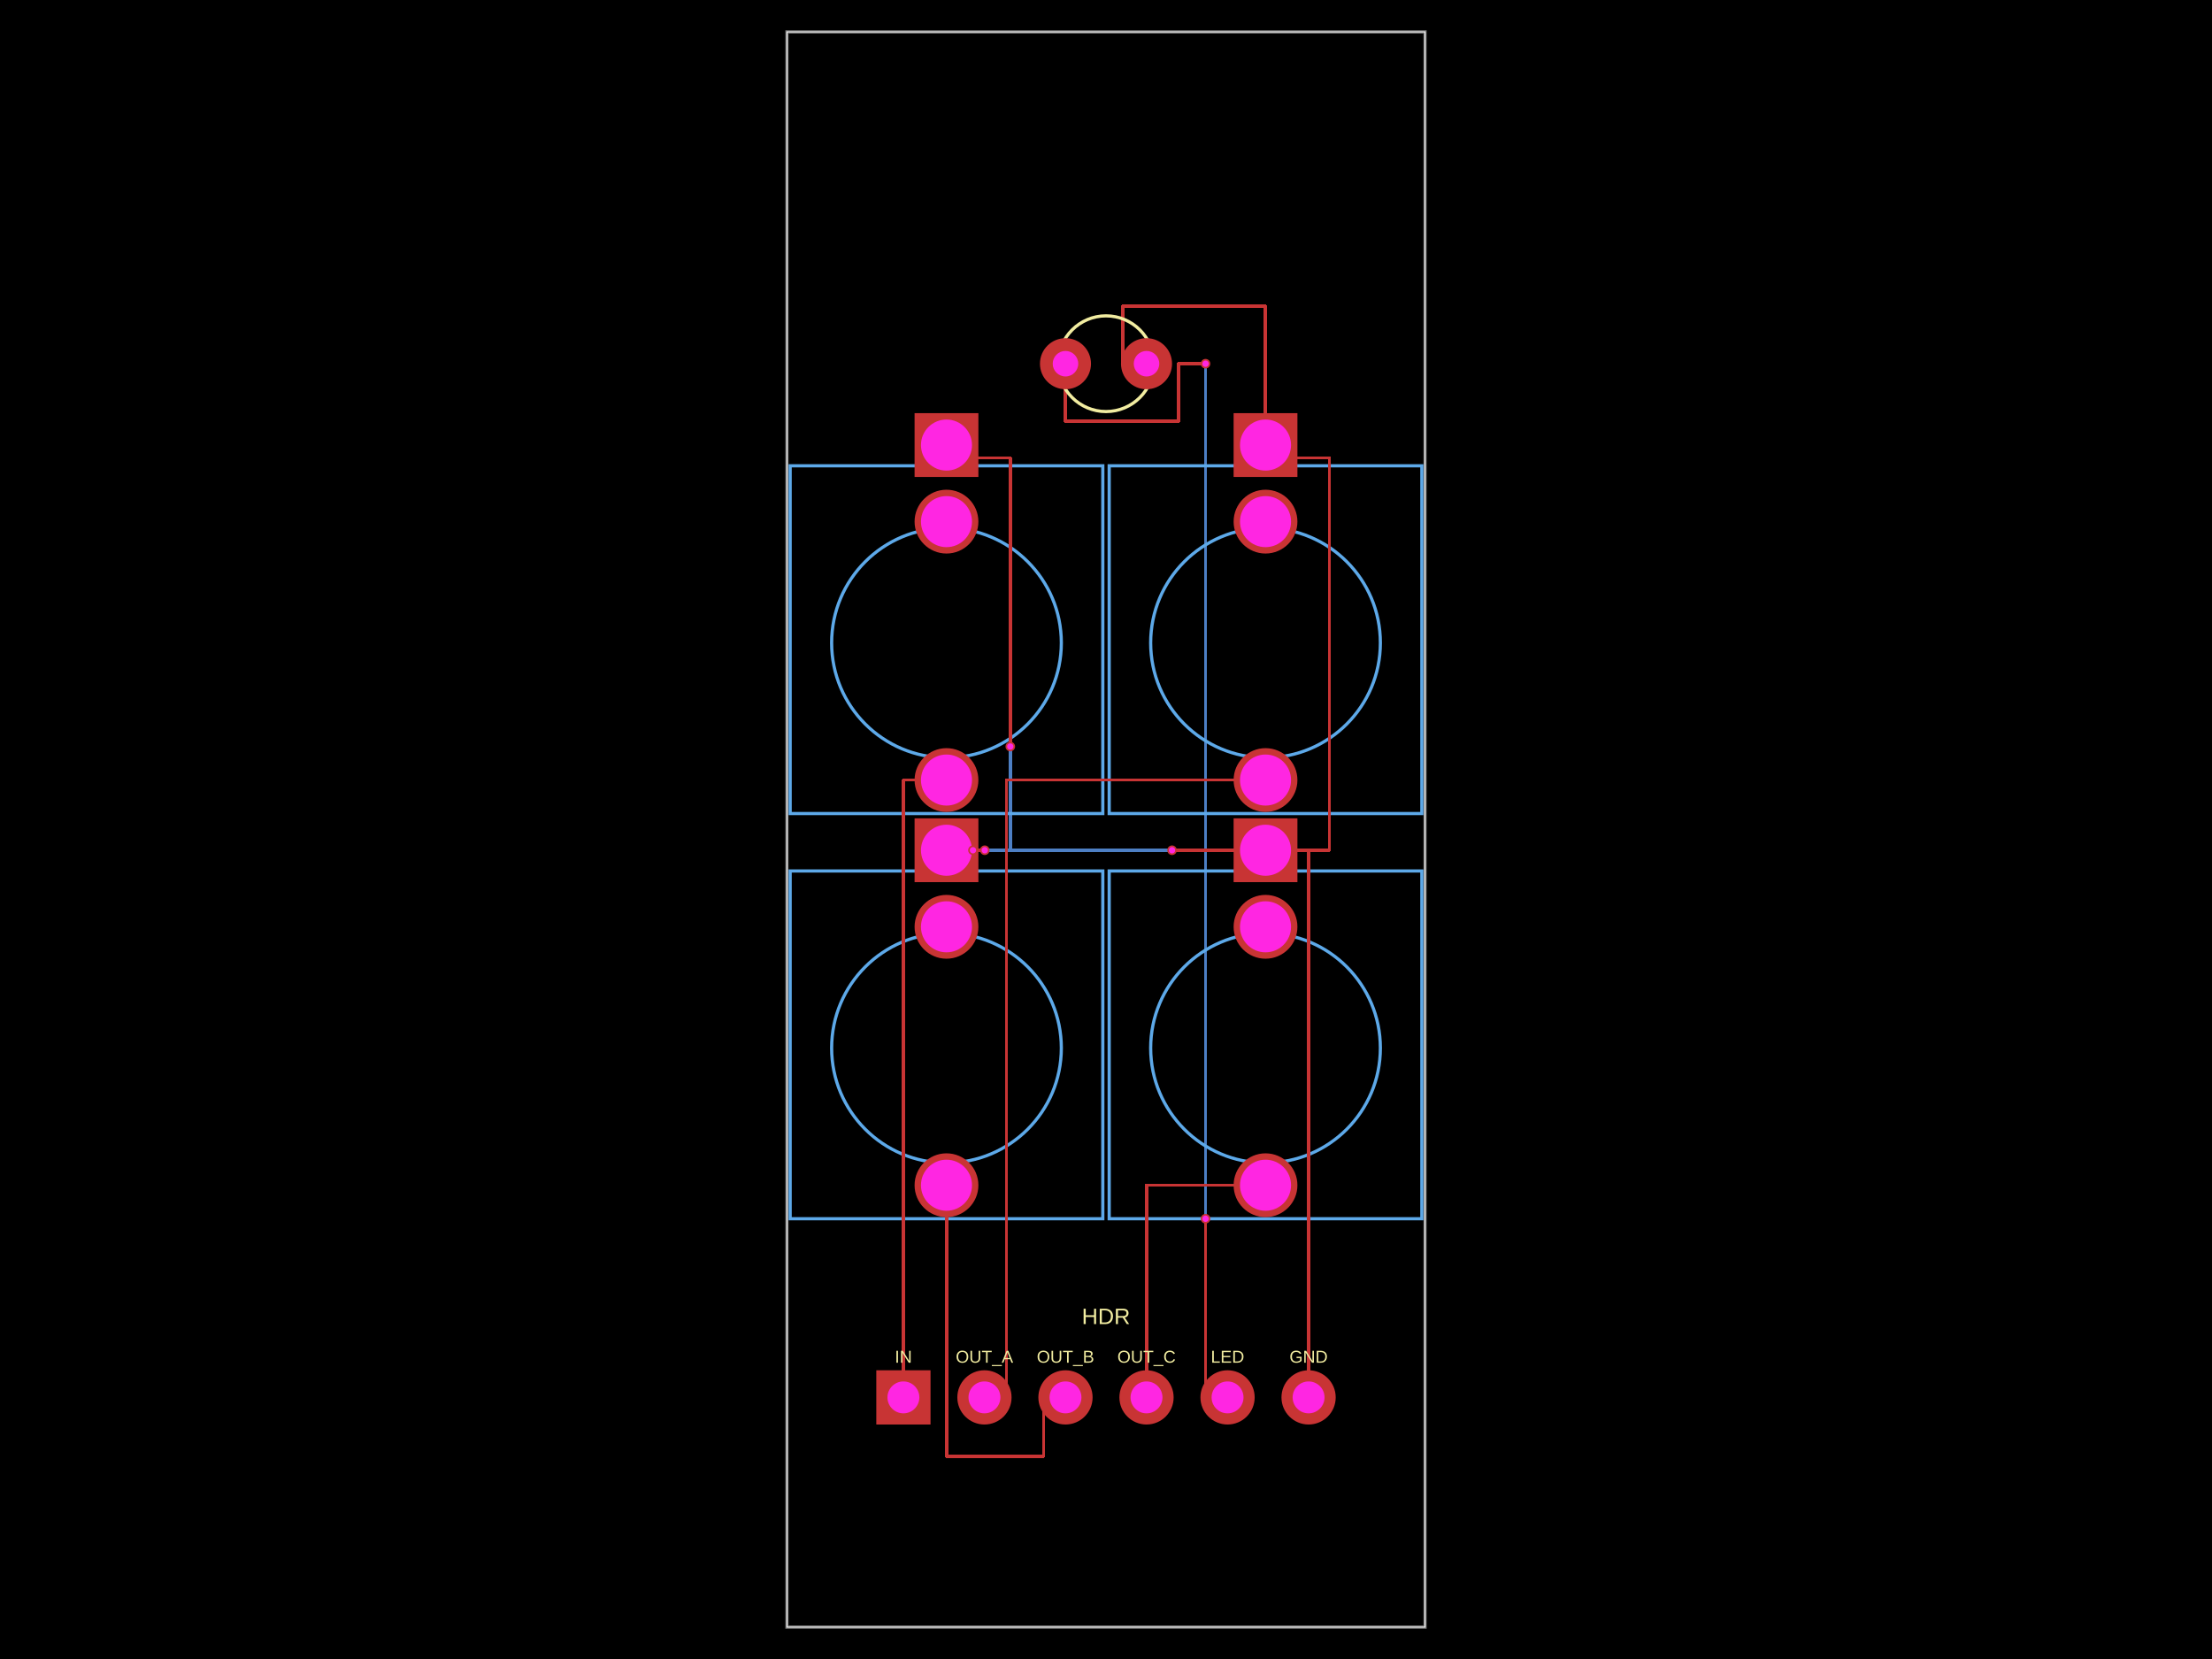
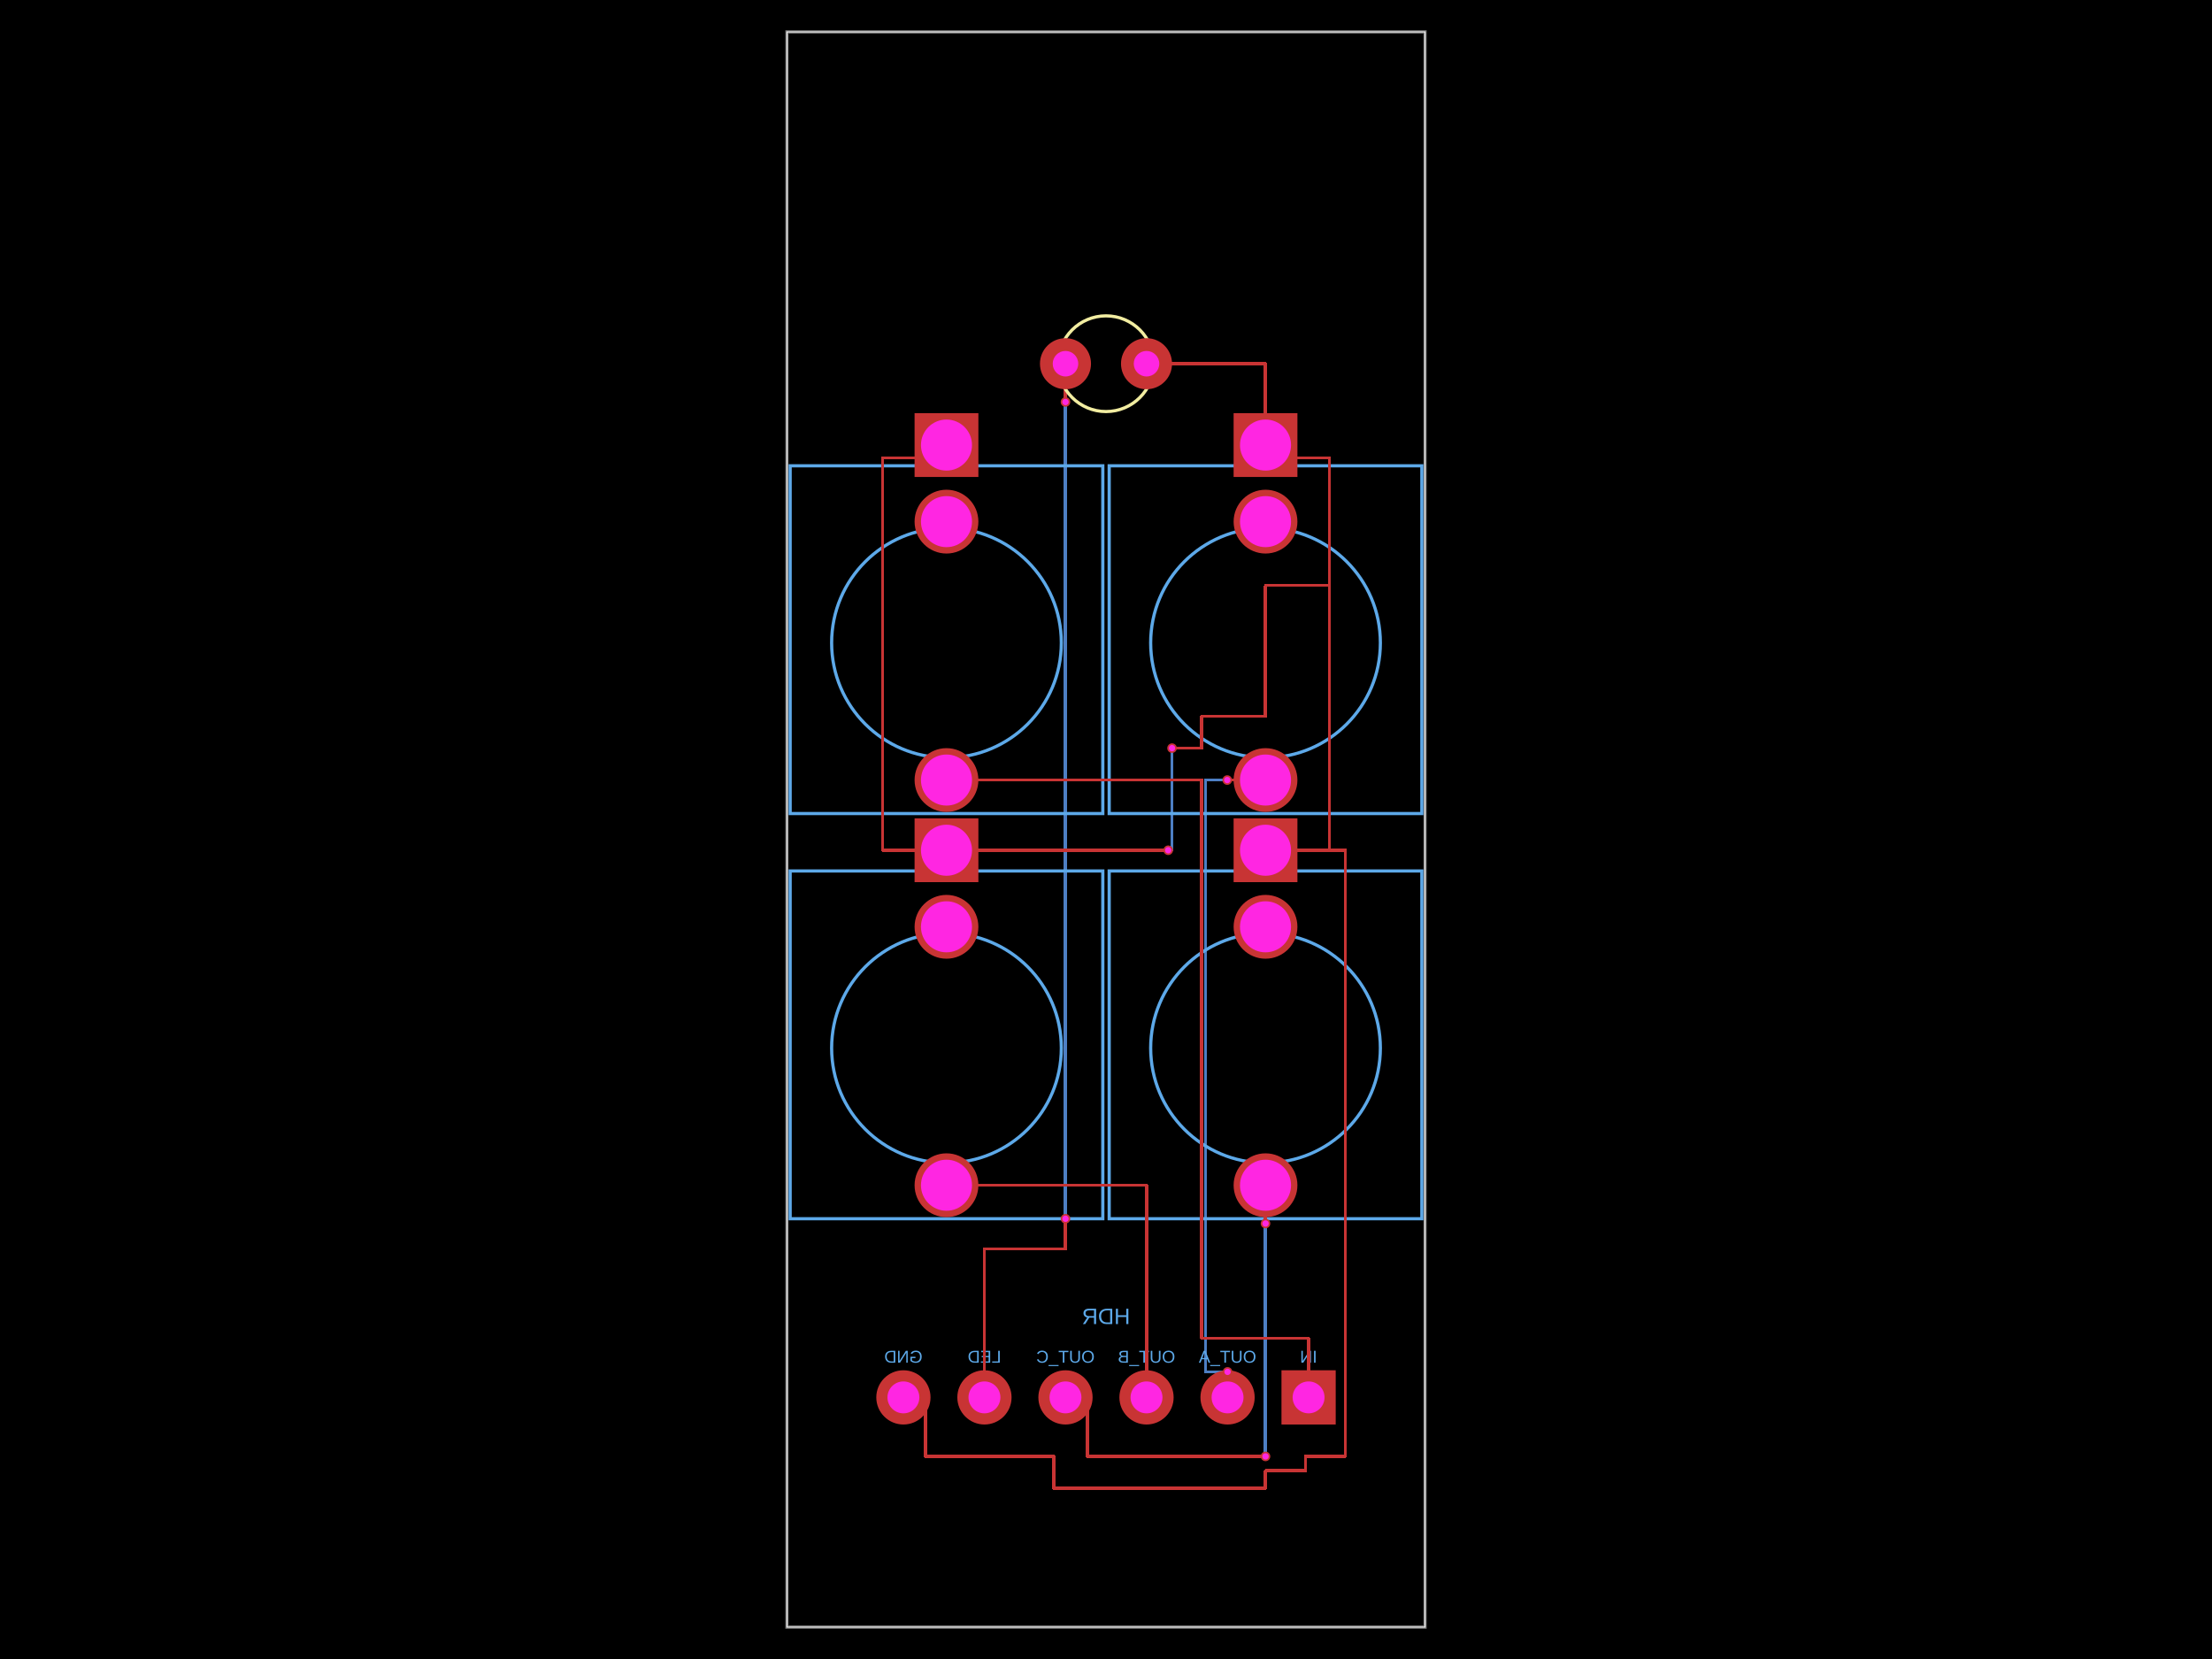
<svg xmlns="http://www.w3.org/2000/svg" width="800" height="600">
  <style />
  <rect class="boundary" x="0" y="0" fill="#000" width="800" height="600" data-type="pcb_background" data-pcb-layer="global" />
  <rect class="pcb-boundary" fill="none" stroke="#fff" stroke-width="0.3" x="284.615" y="11.538" width="230.769" height="576.923" data-type="pcb_boundary" data-pcb-layer="global" />
  <path class="pcb-board" d="M 284.615 588.462 L 515.385 588.462 L 515.385 11.538 L 284.615 11.538 Z" fill="none" stroke="rgba(255, 255, 255, 0.5)" stroke-width="1.154" data-type="pcb_board" data-pcb-layer="board" />
-   <path class="pcb-trace" stroke="rgb(77, 127, 196)" fill="none" d="M 436 440.769 L 436 131.538" stroke-width="1.154" stroke-linecap="round" stroke-linejoin="round" shape-rendering="crispEdges" data-type="pcb_trace" data-pcb-layer="bottom" />
-   <path class="pcb-trace" stroke="rgb(77, 127, 196)" fill="none" d="M 365.385 270 L 365.385 307.5" stroke-width="1.154" stroke-linecap="round" stroke-linejoin="round" shape-rendering="crispEdges" data-type="pcb_trace" data-pcb-layer="bottom" />
-   <path class="pcb-trace" stroke="rgb(77, 127, 196)" fill="none" d="M 365.385 307.5 L 356.154 307.5" stroke-width="1.154" stroke-linecap="round" stroke-linejoin="round" shape-rendering="crispEdges" data-type="pcb_trace" data-pcb-layer="bottom" />
-   <path class="pcb-trace" stroke="rgb(77, 127, 196)" fill="none" d="M 351.885 307.5 L 423.885 307.5" stroke-width="1.154" stroke-linecap="round" stroke-linejoin="round" shape-rendering="crispEdges" data-type="pcb_trace" data-pcb-layer="bottom" />
+   <path class="pcb-trace" stroke="rgb(77, 127, 196)" fill="none" d="M 443.962 496.154 L 436 496.154" stroke-width="1.154" stroke-linecap="round" stroke-linejoin="round" shape-rendering="crispEdges" data-type="pcb_trace" data-pcb-layer="bottom" />
+   <path class="pcb-trace" stroke="rgb(77, 127, 196)" fill="none" d="M 436 496.154 L 436 282.115" stroke-width="1.154" stroke-linecap="round" stroke-linejoin="round" shape-rendering="crispEdges" data-type="pcb_trace" data-pcb-layer="bottom" />
+   <path class="pcb-trace" stroke="rgb(77, 127, 196)" fill="none" d="M 436 282.115 L 443.846 282.115" stroke-width="1.154" stroke-linecap="round" stroke-linejoin="round" shape-rendering="crispEdges" data-type="pcb_trace" data-pcb-layer="bottom" />
+   <path class="pcb-trace" stroke="rgb(77, 127, 196)" fill="none" d="M 457.692 526.731 L 457.692 442.5" stroke-width="1.154" stroke-linecap="round" stroke-linejoin="round" shape-rendering="crispEdges" data-type="pcb_trace" data-pcb-layer="bottom" />
+   <path class="pcb-trace" stroke="rgb(77, 127, 196)" fill="none" d="M 385.346 440.769 L 385.346 145.385" stroke-width="1.154" stroke-linecap="round" stroke-linejoin="round" shape-rendering="crispEdges" data-type="pcb_trace" data-pcb-layer="bottom" />
+   <path class="pcb-trace" stroke="rgb(77, 127, 196)" fill="none" d="M 422.5 307.5 L 423.885 307.5" stroke-width="1.154" stroke-linecap="round" stroke-linejoin="round" shape-rendering="crispEdges" data-type="pcb_trace" data-pcb-layer="bottom" />
+   <path class="pcb-trace" stroke="rgb(77, 127, 196)" fill="none" d="M 423.885 307.5 L 423.885 270.577" stroke-width="1.154" stroke-linecap="round" stroke-linejoin="round" shape-rendering="crispEdges" data-type="pcb_trace" data-pcb-layer="bottom" />
  <circle cx="342.308" cy="232.5" r="41.538" class="pcb-silkscreen-circle pcb-silkscreen-bottom" fill="none" stroke="#5da9e9" stroke-width="1.154" data-pcb-silkscreen-circle-id="pcb_silkscreen_circle_0" data-type="pcb_silkscreen_circle" data-pcb-layer="bottom" />
  <rect x="285.769" y="168.462" width="113.077" height="125.769" class="pcb-silkscreen-rect pcb-silkscreen-bottom" data-pcb-silkscreen-rect-id="pcb_silkscreen_rect_0" data-type="pcb_silkscreen_rect" data-pcb-layer="bottom" fill="none" stroke="#5da9e9" stroke-width="1.154" />
  <circle cx="457.692" cy="232.5" r="41.538" class="pcb-silkscreen-circle pcb-silkscreen-bottom" fill="none" stroke="#5da9e9" stroke-width="1.154" data-pcb-silkscreen-circle-id="pcb_silkscreen_circle_1" data-type="pcb_silkscreen_circle" data-pcb-layer="bottom" />
  <rect x="401.154" y="168.462" width="113.077" height="125.769" class="pcb-silkscreen-rect pcb-silkscreen-bottom" data-pcb-silkscreen-rect-id="pcb_silkscreen_rect_1" data-type="pcb_silkscreen_rect" data-pcb-layer="bottom" fill="none" stroke="#5da9e9" stroke-width="1.154" />
  <circle cx="342.308" cy="379.038" r="41.538" class="pcb-silkscreen-circle pcb-silkscreen-bottom" fill="none" stroke="#5da9e9" stroke-width="1.154" data-pcb-silkscreen-circle-id="pcb_silkscreen_circle_2" data-type="pcb_silkscreen_circle" data-pcb-layer="bottom" />
  <rect x="285.769" y="315" width="113.077" height="125.769" class="pcb-silkscreen-rect pcb-silkscreen-bottom" data-pcb-silkscreen-rect-id="pcb_silkscreen_rect_2" data-type="pcb_silkscreen_rect" data-pcb-layer="bottom" fill="none" stroke="#5da9e9" stroke-width="1.154" />
  <circle cx="457.692" cy="379.038" r="41.538" class="pcb-silkscreen-circle pcb-silkscreen-bottom" fill="none" stroke="#5da9e9" stroke-width="1.154" data-pcb-silkscreen-circle-id="pcb_silkscreen_circle_3" data-type="pcb_silkscreen_circle" data-pcb-layer="bottom" />
  <rect x="401.154" y="315" width="113.077" height="125.769" class="pcb-silkscreen-rect pcb-silkscreen-bottom" data-pcb-silkscreen-rect-id="pcb_silkscreen_rect_3" data-type="pcb_silkscreen_rect" data-pcb-layer="bottom" fill="none" stroke="#5da9e9" stroke-width="1.154" />
-   <path class="pcb-trace" stroke="rgb(200, 52, 52)" fill="none" d="M 342.308 282.115 L 326.731 282.115" stroke-width="1.154" stroke-linecap="round" stroke-linejoin="round" shape-rendering="crispEdges" data-type="pcb_trace" data-pcb-layer="top" />
-   <path class="pcb-trace" stroke="rgb(200, 52, 52)" fill="none" d="M 326.731 282.115 L 326.731 505.385" stroke-width="1.154" stroke-linecap="round" stroke-linejoin="round" shape-rendering="crispEdges" data-type="pcb_trace" data-pcb-layer="top" />
-   <path class="pcb-trace" stroke="rgb(200, 52, 52)" fill="none" d="M 356.038 505.385 L 364 505.385" stroke-width="1.154" stroke-linecap="round" stroke-linejoin="round" shape-rendering="crispEdges" data-type="pcb_trace" data-pcb-layer="top" />
-   <path class="pcb-trace" stroke="rgb(200, 52, 52)" fill="none" d="M 364 505.385 L 364 282.115" stroke-width="1.154" stroke-linecap="round" stroke-linejoin="round" shape-rendering="crispEdges" data-type="pcb_trace" data-pcb-layer="top" />
-   <path class="pcb-trace" stroke="rgb(200, 52, 52)" fill="none" d="M 364 282.115 L 457.692 282.115" stroke-width="1.154" stroke-linecap="round" stroke-linejoin="round" shape-rendering="crispEdges" data-type="pcb_trace" data-pcb-layer="top" />
-   <path class="pcb-trace" stroke="rgb(200, 52, 52)" fill="none" d="M 385.346 505.385 L 377.385 505.385" stroke-width="1.154" stroke-linecap="round" stroke-linejoin="round" shape-rendering="crispEdges" data-type="pcb_trace" data-pcb-layer="top" />
-   <path class="pcb-trace" stroke="rgb(200, 52, 52)" fill="none" d="M 377.385 505.385 L 377.385 526.731" stroke-width="1.154" stroke-linecap="round" stroke-linejoin="round" shape-rendering="crispEdges" data-type="pcb_trace" data-pcb-layer="top" />
-   <path class="pcb-trace" stroke="rgb(200, 52, 52)" fill="none" d="M 377.385 526.731 L 342.308 526.731" stroke-width="1.154" stroke-linecap="round" stroke-linejoin="round" shape-rendering="crispEdges" data-type="pcb_trace" data-pcb-layer="top" />
-   <path class="pcb-trace" stroke="rgb(200, 52, 52)" fill="none" d="M 342.308 526.731 L 342.308 428.654" stroke-width="1.154" stroke-linecap="round" stroke-linejoin="round" shape-rendering="crispEdges" data-type="pcb_trace" data-pcb-layer="top" />
+   <text x="0" y="0" dx="0" dy="0" fill="#5da9e9" font-family="Arial, sans-serif" font-size="6.231" text-anchor="middle" dominant-baseline="central" transform="matrix(-1,0,0,1,473.2692,490.6731)" class="pcb-silkscreen-text pcb-silkscreen-bottom" data-pcb-silkscreen-text-id="pcb_silkscreen_text_0" stroke="none" data-type="pcb_silkscreen_text" data-pcb-layer="bottom">IN</text>
+   <text x="0" y="0" dx="0" dy="0" fill="#5da9e9" font-family="Arial, sans-serif" font-size="6.231" text-anchor="middle" dominant-baseline="central" transform="matrix(-1,0,0,1,443.9615,490.6731)" class="pcb-silkscreen-text pcb-silkscreen-bottom" data-pcb-silkscreen-text-id="pcb_silkscreen_text_1" stroke="none" data-type="pcb_silkscreen_text" data-pcb-layer="bottom">OUT_A</text>
+   <text x="0" y="0" dx="0" dy="0" fill="#5da9e9" font-family="Arial, sans-serif" font-size="6.231" text-anchor="middle" dominant-baseline="central" transform="matrix(-1,0,0,1,414.6538,490.6731)" class="pcb-silkscreen-text pcb-silkscreen-bottom" data-pcb-silkscreen-text-id="pcb_silkscreen_text_2" stroke="none" data-type="pcb_silkscreen_text" data-pcb-layer="bottom">OUT_B</text>
+   <text x="0" y="0" dx="0" dy="0" fill="#5da9e9" font-family="Arial, sans-serif" font-size="6.231" text-anchor="middle" dominant-baseline="central" transform="matrix(-1,0,0,1,385.3462,490.6731)" class="pcb-silkscreen-text pcb-silkscreen-bottom" data-pcb-silkscreen-text-id="pcb_silkscreen_text_3" stroke="none" data-type="pcb_silkscreen_text" data-pcb-layer="bottom">OUT_C</text>
+   <text x="0" y="0" dx="0" dy="0" fill="#5da9e9" font-family="Arial, sans-serif" font-size="6.231" text-anchor="middle" dominant-baseline="central" transform="matrix(-1,0,0,1,356.0385,490.6731)" class="pcb-silkscreen-text pcb-silkscreen-bottom" data-pcb-silkscreen-text-id="pcb_silkscreen_text_4" stroke="none" data-type="pcb_silkscreen_text" data-pcb-layer="bottom">LED</text>
+   <text x="0" y="0" dx="0" dy="0" fill="#5da9e9" font-family="Arial, sans-serif" font-size="6.231" text-anchor="middle" dominant-baseline="central" transform="matrix(-1,0,0,1,326.7308,490.6731)" class="pcb-silkscreen-text pcb-silkscreen-bottom" data-pcb-silkscreen-text-id="pcb_silkscreen_text_5" stroke="none" data-type="pcb_silkscreen_text" data-pcb-layer="bottom">GND</text>
+   <text x="0" y="0" dx="0" dy="0" fill="#5da9e9" font-family="Arial, sans-serif" font-size="8.077" text-anchor="middle" dominant-baseline="central" transform="matrix(-1,0,0,1,400,476.0769)" class="pcb-silkscreen-text pcb-silkscreen-bottom" data-pcb-silkscreen-text-id="pcb_silkscreen_text_6" stroke="none" data-type="pcb_silkscreen_text" data-pcb-layer="bottom">HDR</text>
+   <path class="pcb-trace" stroke="rgb(200, 52, 52)" fill="none" d="M 342.308 282.115 L 434.615 282.115" stroke-width="1.154" stroke-linecap="round" stroke-linejoin="round" shape-rendering="crispEdges" data-type="pcb_trace" data-pcb-layer="top" />
+   <path class="pcb-trace" stroke="rgb(200, 52, 52)" fill="none" d="M 434.615 282.115 L 434.615 484.038" stroke-width="1.154" stroke-linecap="round" stroke-linejoin="round" shape-rendering="crispEdges" data-type="pcb_trace" data-pcb-layer="top" />
+   <path class="pcb-trace" stroke="rgb(200, 52, 52)" fill="none" d="M 434.615 484.038 L 473.269 484.038" stroke-width="1.154" stroke-linecap="round" stroke-linejoin="round" shape-rendering="crispEdges" data-type="pcb_trace" data-pcb-layer="top" />
+   <path class="pcb-trace" stroke="rgb(200, 52, 52)" fill="none" d="M 473.269 484.038 L 473.269 505.385" stroke-width="1.154" stroke-linecap="round" stroke-linejoin="round" shape-rendering="crispEdges" data-type="pcb_trace" data-pcb-layer="top" />
+   <path class="pcb-trace" stroke="rgb(200, 52, 52)" fill="none" d="M 443.962 505.385 L 443.962 496.154" stroke-width="1.154" stroke-linecap="round" stroke-linejoin="round" shape-rendering="crispEdges" data-type="pcb_trace" data-pcb-layer="top" />
+   <path class="pcb-trace" stroke="rgb(200, 52, 52)" fill="none" d="M 443.846 282.115 L 457.692 282.115" stroke-width="1.154" stroke-linecap="round" stroke-linejoin="round" shape-rendering="crispEdges" data-type="pcb_trace" data-pcb-layer="top" />
  <path class="pcb-trace" stroke="rgb(200, 52, 52)" fill="none" d="M 414.654 505.385 L 414.654 428.654" stroke-width="1.154" stroke-linecap="round" stroke-linejoin="round" shape-rendering="crispEdges" data-type="pcb_trace" data-pcb-layer="top" />
-   <path class="pcb-trace" stroke="rgb(200, 52, 52)" fill="none" d="M 414.654 428.654 L 457.692 428.654" stroke-width="1.154" stroke-linecap="round" stroke-linejoin="round" shape-rendering="crispEdges" data-type="pcb_trace" data-pcb-layer="top" />
-   <path class="pcb-trace" stroke="rgb(200, 52, 52)" fill="none" d="M 443.962 505.385 L 436 505.385" stroke-width="1.154" stroke-linecap="round" stroke-linejoin="round" shape-rendering="crispEdges" data-type="pcb_trace" data-pcb-layer="top" />
-   <path class="pcb-trace" stroke="rgb(200, 52, 52)" fill="none" d="M 436 505.385 L 436 440.769" stroke-width="1.154" stroke-linecap="round" stroke-linejoin="round" shape-rendering="crispEdges" data-type="pcb_trace" data-pcb-layer="top" />
-   <path class="pcb-trace" stroke="rgb(200, 52, 52)" fill="none" d="M 436 131.538 L 426.192 131.538" stroke-width="1.154" stroke-linecap="round" stroke-linejoin="round" shape-rendering="crispEdges" data-type="pcb_trace" data-pcb-layer="top" />
-   <path class="pcb-trace" stroke="rgb(200, 52, 52)" fill="none" d="M 426.192 131.538 L 426.192 152.308" stroke-width="1.154" stroke-linecap="round" stroke-linejoin="round" shape-rendering="crispEdges" data-type="pcb_trace" data-pcb-layer="top" />
-   <path class="pcb-trace" stroke="rgb(200, 52, 52)" fill="none" d="M 426.192 152.308 L 385.346 152.308" stroke-width="1.154" stroke-linecap="round" stroke-linejoin="round" shape-rendering="crispEdges" data-type="pcb_trace" data-pcb-layer="top" />
-   <path class="pcb-trace" stroke="rgb(200, 52, 52)" fill="none" d="M 385.346 152.308 L 385.346 131.538" stroke-width="1.154" stroke-linecap="round" stroke-linejoin="round" shape-rendering="crispEdges" data-type="pcb_trace" data-pcb-layer="top" />
-   <path class="pcb-trace" stroke="rgb(200, 52, 52)" fill="none" d="M 414.654 131.538 L 406.115 131.538" stroke-width="1.154" stroke-linecap="round" stroke-linejoin="round" shape-rendering="crispEdges" data-type="pcb_trace" data-pcb-layer="top" />
-   <path class="pcb-trace" stroke="rgb(200, 52, 52)" fill="none" d="M 406.115 131.538 L 406.115 110.769" stroke-width="1.154" stroke-linecap="round" stroke-linejoin="round" shape-rendering="crispEdges" data-type="pcb_trace" data-pcb-layer="top" />
-   <path class="pcb-trace" stroke="rgb(200, 52, 52)" fill="none" d="M 406.115 110.769 L 457.692 110.769" stroke-width="1.154" stroke-linecap="round" stroke-linejoin="round" shape-rendering="crispEdges" data-type="pcb_trace" data-pcb-layer="top" />
-   <path class="pcb-trace" stroke="rgb(200, 52, 52)" fill="none" d="M 457.692 110.769 L 457.692 165.577" stroke-width="1.154" stroke-linecap="round" stroke-linejoin="round" shape-rendering="crispEdges" data-type="pcb_trace" data-pcb-layer="top" />
+   <path class="pcb-trace" stroke="rgb(200, 52, 52)" fill="none" d="M 414.654 428.654 L 342.308 428.654" stroke-width="1.154" stroke-linecap="round" stroke-linejoin="round" shape-rendering="crispEdges" data-type="pcb_trace" data-pcb-layer="top" />
+   <path class="pcb-trace" stroke="rgb(200, 52, 52)" fill="none" d="M 385.346 505.385 L 393.308 505.385" stroke-width="1.154" stroke-linecap="round" stroke-linejoin="round" shape-rendering="crispEdges" data-type="pcb_trace" data-pcb-layer="top" />
+   <path class="pcb-trace" stroke="rgb(200, 52, 52)" fill="none" d="M 393.308 505.385 L 393.308 526.731" stroke-width="1.154" stroke-linecap="round" stroke-linejoin="round" shape-rendering="crispEdges" data-type="pcb_trace" data-pcb-layer="top" />
+   <path class="pcb-trace" stroke="rgb(200, 52, 52)" fill="none" d="M 393.308 526.731 L 457.692 526.731" stroke-width="1.154" stroke-linecap="round" stroke-linejoin="round" shape-rendering="crispEdges" data-type="pcb_trace" data-pcb-layer="top" />
+   <path class="pcb-trace" stroke="rgb(200, 52, 52)" fill="none" d="M 457.692 442.5 L 457.692 428.654" stroke-width="1.154" stroke-linecap="round" stroke-linejoin="round" shape-rendering="crispEdges" data-type="pcb_trace" data-pcb-layer="top" />
+   <path class="pcb-trace" stroke="rgb(200, 52, 52)" fill="none" d="M 356.038 505.385 L 356.038 451.731" stroke-width="1.154" stroke-linecap="round" stroke-linejoin="round" shape-rendering="crispEdges" data-type="pcb_trace" data-pcb-layer="top" />
+   <path class="pcb-trace" stroke="rgb(200, 52, 52)" fill="none" d="M 356.038 451.731 L 385.346 451.731" stroke-width="1.154" stroke-linecap="round" stroke-linejoin="round" shape-rendering="crispEdges" data-type="pcb_trace" data-pcb-layer="top" />
+   <path class="pcb-trace" stroke="rgb(200, 52, 52)" fill="none" d="M 385.346 451.731 L 385.346 440.769" stroke-width="1.154" stroke-linecap="round" stroke-linejoin="round" shape-rendering="crispEdges" data-type="pcb_trace" data-pcb-layer="top" />
+   <path class="pcb-trace" stroke="rgb(200, 52, 52)" fill="none" d="M 385.346 145.385 L 385.346 131.538" stroke-width="1.154" stroke-linecap="round" stroke-linejoin="round" shape-rendering="crispEdges" data-type="pcb_trace" data-pcb-layer="top" />
+   <path class="pcb-trace" stroke="rgb(200, 52, 52)" fill="none" d="M 414.654 131.538 L 457.692 131.538" stroke-width="1.154" stroke-linecap="round" stroke-linejoin="round" shape-rendering="crispEdges" data-type="pcb_trace" data-pcb-layer="top" />
+   <path class="pcb-trace" stroke="rgb(200, 52, 52)" fill="none" d="M 457.692 131.538 L 457.692 165.577" stroke-width="1.154" stroke-linecap="round" stroke-linejoin="round" shape-rendering="crispEdges" data-type="pcb_trace" data-pcb-layer="top" />
  <path class="pcb-trace" stroke="rgb(200, 52, 52)" fill="none" d="M 457.692 165.577 L 480.769 165.577" stroke-width="1.154" stroke-linecap="round" stroke-linejoin="round" shape-rendering="crispEdges" data-type="pcb_trace" data-pcb-layer="top" />
  <path class="pcb-trace" stroke="rgb(200, 52, 52)" fill="none" d="M 480.769 165.577 L 480.769 307.5" stroke-width="1.154" stroke-linecap="round" stroke-linejoin="round" shape-rendering="crispEdges" data-type="pcb_trace" data-pcb-layer="top" />
  <path class="pcb-trace" stroke="rgb(200, 52, 52)" fill="none" d="M 480.769 307.5 L 457.692 307.5" stroke-width="1.154" stroke-linecap="round" stroke-linejoin="round" shape-rendering="crispEdges" data-type="pcb_trace" data-pcb-layer="top" />
-   <path class="pcb-trace" stroke="rgb(200, 52, 52)" fill="none" d="M 473.269 505.385 L 473.269 307.5" stroke-width="1.154" stroke-linecap="round" stroke-linejoin="round" shape-rendering="crispEdges" data-type="pcb_trace" data-pcb-layer="top" />
-   <path class="pcb-trace" stroke="rgb(200, 52, 52)" fill="none" d="M 473.269 307.5 L 457.692 307.5" stroke-width="1.154" stroke-linecap="round" stroke-linejoin="round" shape-rendering="crispEdges" data-type="pcb_trace" data-pcb-layer="top" />
+   <path class="pcb-trace" stroke="rgb(200, 52, 52)" fill="none" d="M 326.731 505.385 L 334.692 505.385" stroke-width="1.154" stroke-linecap="round" stroke-linejoin="round" shape-rendering="crispEdges" data-type="pcb_trace" data-pcb-layer="top" />
+   <path class="pcb-trace" stroke="rgb(200, 52, 52)" fill="none" d="M 334.692 505.385 L 334.692 526.731" stroke-width="1.154" stroke-linecap="round" stroke-linejoin="round" shape-rendering="crispEdges" data-type="pcb_trace" data-pcb-layer="top" />
+   <path class="pcb-trace" stroke="rgb(200, 52, 52)" fill="none" d="M 334.692 526.731 L 381.192 526.731" stroke-width="1.154" stroke-linecap="round" stroke-linejoin="round" shape-rendering="crispEdges" data-type="pcb_trace" data-pcb-layer="top" />
+   <path class="pcb-trace" stroke="rgb(200, 52, 52)" fill="none" d="M 381.192 526.731 L 381.192 538.269" stroke-width="1.154" stroke-linecap="round" stroke-linejoin="round" shape-rendering="crispEdges" data-type="pcb_trace" data-pcb-layer="top" />
+   <path class="pcb-trace" stroke="rgb(200, 52, 52)" fill="none" d="M 381.192 538.269 L 457.692 538.269" stroke-width="1.154" stroke-linecap="round" stroke-linejoin="round" shape-rendering="crispEdges" data-type="pcb_trace" data-pcb-layer="top" />
+   <path class="pcb-trace" stroke="rgb(200, 52, 52)" fill="none" d="M 457.692 538.269 L 457.692 531.923" stroke-width="1.154" stroke-linecap="round" stroke-linejoin="round" shape-rendering="crispEdges" data-type="pcb_trace" data-pcb-layer="top" />
+   <path class="pcb-trace" stroke="rgb(200, 52, 52)" fill="none" d="M 457.692 531.923 L 472.115 531.923" stroke-width="1.154" stroke-linecap="round" stroke-linejoin="round" shape-rendering="crispEdges" data-type="pcb_trace" data-pcb-layer="top" />
+   <path class="pcb-trace" stroke="rgb(200, 52, 52)" fill="none" d="M 472.115 531.923 L 472.115 526.731" stroke-width="1.154" stroke-linecap="round" stroke-linejoin="round" shape-rendering="crispEdges" data-type="pcb_trace" data-pcb-layer="top" />
+   <path class="pcb-trace" stroke="rgb(200, 52, 52)" fill="none" d="M 472.115 526.731 L 486.538 526.731" stroke-width="1.154" stroke-linecap="round" stroke-linejoin="round" shape-rendering="crispEdges" data-type="pcb_trace" data-pcb-layer="top" />
+   <path class="pcb-trace" stroke="rgb(200, 52, 52)" fill="none" d="M 486.538 526.731 L 486.538 307.5" stroke-width="1.154" stroke-linecap="round" stroke-linejoin="round" shape-rendering="crispEdges" data-type="pcb_trace" data-pcb-layer="top" />
+   <path class="pcb-trace" stroke="rgb(200, 52, 52)" fill="none" d="M 486.538 307.5 L 457.692 307.5" stroke-width="1.154" stroke-linecap="round" stroke-linejoin="round" shape-rendering="crispEdges" data-type="pcb_trace" data-pcb-layer="top" />
  <path class="pcb-trace" stroke="rgb(200, 52, 52)" fill="none" d="M 342.308 160.962 L 342.308 165.577" stroke-width="1.154" stroke-linecap="round" stroke-linejoin="round" shape-rendering="crispEdges" data-type="pcb_trace" data-pcb-layer="top" />
-   <path class="pcb-trace" stroke="rgb(200, 52, 52)" fill="none" d="M 342.308 165.577 L 365.385 165.577" stroke-width="1.154" stroke-linecap="round" stroke-linejoin="round" shape-rendering="crispEdges" data-type="pcb_trace" data-pcb-layer="top" />
-   <path class="pcb-trace" stroke="rgb(200, 52, 52)" fill="none" d="M 365.385 165.577 L 365.385 270" stroke-width="1.154" stroke-linecap="round" stroke-linejoin="round" shape-rendering="crispEdges" data-type="pcb_trace" data-pcb-layer="top" />
-   <path class="pcb-trace" stroke="rgb(200, 52, 52)" fill="none" d="M 356.154 307.5 L 342.308 307.5" stroke-width="1.154" stroke-linecap="round" stroke-linejoin="round" shape-rendering="crispEdges" data-type="pcb_trace" data-pcb-layer="top" />
+   <path class="pcb-trace" stroke="rgb(200, 52, 52)" fill="none" d="M 342.308 165.577 L 319.231 165.577" stroke-width="1.154" stroke-linecap="round" stroke-linejoin="round" shape-rendering="crispEdges" data-type="pcb_trace" data-pcb-layer="top" />
+   <path class="pcb-trace" stroke="rgb(200, 52, 52)" fill="none" d="M 319.231 165.577 L 319.231 307.5" stroke-width="1.154" stroke-linecap="round" stroke-linejoin="round" shape-rendering="crispEdges" data-type="pcb_trace" data-pcb-layer="top" />
+   <path class="pcb-trace" stroke="rgb(200, 52, 52)" fill="none" d="M 319.231 307.5 L 342.308 307.5" stroke-width="1.154" stroke-linecap="round" stroke-linejoin="round" shape-rendering="crispEdges" data-type="pcb_trace" data-pcb-layer="top" />
  <path class="pcb-trace" stroke="rgb(200, 52, 52)" fill="none" d="M 457.692 160.962 L 457.692 165.577" stroke-width="1.154" stroke-linecap="round" stroke-linejoin="round" shape-rendering="crispEdges" data-type="pcb_trace" data-pcb-layer="top" />
  <path class="pcb-trace" stroke="rgb(200, 52, 52)" fill="none" d="M 457.692 165.577 L 480.769 165.577" stroke-width="1.154" stroke-linecap="round" stroke-linejoin="round" shape-rendering="crispEdges" data-type="pcb_trace" data-pcb-layer="top" />
  <path class="pcb-trace" stroke="rgb(200, 52, 52)" fill="none" d="M 480.769 165.577 L 480.769 307.5" stroke-width="1.154" stroke-linecap="round" stroke-linejoin="round" shape-rendering="crispEdges" data-type="pcb_trace" data-pcb-layer="top" />
  <path class="pcb-trace" stroke="rgb(200, 52, 52)" fill="none" d="M 480.769 307.5 L 457.692 307.5" stroke-width="1.154" stroke-linecap="round" stroke-linejoin="round" shape-rendering="crispEdges" data-type="pcb_trace" data-pcb-layer="top" />
-   <path class="pcb-trace" stroke="rgb(200, 52, 52)" fill="none" d="M 342.308 307.5 L 351.885 307.5" stroke-width="1.154" stroke-linecap="round" stroke-linejoin="round" shape-rendering="crispEdges" data-type="pcb_trace" data-pcb-layer="top" />
-   <path class="pcb-trace" stroke="rgb(200, 52, 52)" fill="none" d="M 423.885 307.5 L 457.692 307.5" stroke-width="1.154" stroke-linecap="round" stroke-linejoin="round" shape-rendering="crispEdges" data-type="pcb_trace" data-pcb-layer="top" />
+   <path class="pcb-trace" stroke="rgb(200, 52, 52)" fill="none" d="M 342.308 307.5 L 422.5 307.5" stroke-width="1.154" stroke-linecap="round" stroke-linejoin="round" shape-rendering="crispEdges" data-type="pcb_trace" data-pcb-layer="top" />
+   <path class="pcb-trace" stroke="rgb(200, 52, 52)" fill="none" d="M 423.885 270.577 L 434.615 270.577" stroke-width="1.154" stroke-linecap="round" stroke-linejoin="round" shape-rendering="crispEdges" data-type="pcb_trace" data-pcb-layer="top" />
+   <path class="pcb-trace" stroke="rgb(200, 52, 52)" fill="none" d="M 434.615 270.577 L 434.615 259.038" stroke-width="1.154" stroke-linecap="round" stroke-linejoin="round" shape-rendering="crispEdges" data-type="pcb_trace" data-pcb-layer="top" />
+   <path class="pcb-trace" stroke="rgb(200, 52, 52)" fill="none" d="M 434.615 259.038 L 457.692 259.038" stroke-width="1.154" stroke-linecap="round" stroke-linejoin="round" shape-rendering="crispEdges" data-type="pcb_trace" data-pcb-layer="top" />
+   <path class="pcb-trace" stroke="rgb(200, 52, 52)" fill="none" d="M 457.692 259.038 L 457.692 211.731" stroke-width="1.154" stroke-linecap="round" stroke-linejoin="round" shape-rendering="crispEdges" data-type="pcb_trace" data-pcb-layer="top" />
+   <path class="pcb-trace" stroke="rgb(200, 52, 52)" fill="none" d="M 457.692 211.731 L 480.769 211.731" stroke-width="1.154" stroke-linecap="round" stroke-linejoin="round" shape-rendering="crispEdges" data-type="pcb_trace" data-pcb-layer="top" />
+   <path class="pcb-trace" stroke="rgb(200, 52, 52)" fill="none" d="M 480.769 211.731 L 480.769 307.5" stroke-width="1.154" stroke-linecap="round" stroke-linejoin="round" shape-rendering="crispEdges" data-type="pcb_trace" data-pcb-layer="top" />
+   <path class="pcb-trace" stroke="rgb(200, 52, 52)" fill="none" d="M 480.769 307.5 L 457.692 307.5" stroke-width="1.154" stroke-linecap="round" stroke-linejoin="round" shape-rendering="crispEdges" data-type="pcb_trace" data-pcb-layer="top" />
  <circle cx="400" cy="131.538" r="17.308" class="pcb-silkscreen-circle pcb-silkscreen-top" fill="none" stroke="#f2eda1" stroke-width="1.154" data-pcb-silkscreen-circle-id="pcb_silkscreen_circle_4" data-type="pcb_silkscreen_circle" data-pcb-layer="top" />
-   <text x="0" y="0" dx="0" dy="0" fill="#f2eda1" font-family="Arial, sans-serif" font-size="6.231" text-anchor="middle" dominant-baseline="central" transform="matrix(1,0,0,1,326.7308,490.6731)" class="pcb-silkscreen-text pcb-silkscreen-top" data-pcb-silkscreen-text-id="pcb_silkscreen_text_0" stroke="none" data-type="pcb_silkscreen_text" data-pcb-layer="top">IN</text>
-   <text x="0" y="0" dx="0" dy="0" fill="#f2eda1" font-family="Arial, sans-serif" font-size="6.231" text-anchor="middle" dominant-baseline="central" transform="matrix(1,0,0,1,356.0385,490.6731)" class="pcb-silkscreen-text pcb-silkscreen-top" data-pcb-silkscreen-text-id="pcb_silkscreen_text_1" stroke="none" data-type="pcb_silkscreen_text" data-pcb-layer="top">OUT_A</text>
-   <text x="0" y="0" dx="0" dy="0" fill="#f2eda1" font-family="Arial, sans-serif" font-size="6.231" text-anchor="middle" dominant-baseline="central" transform="matrix(1,0,0,1,385.3462,490.6731)" class="pcb-silkscreen-text pcb-silkscreen-top" data-pcb-silkscreen-text-id="pcb_silkscreen_text_2" stroke="none" data-type="pcb_silkscreen_text" data-pcb-layer="top">OUT_B</text>
-   <text x="0" y="0" dx="0" dy="0" fill="#f2eda1" font-family="Arial, sans-serif" font-size="6.231" text-anchor="middle" dominant-baseline="central" transform="matrix(1,0,0,1,414.6538,490.6731)" class="pcb-silkscreen-text pcb-silkscreen-top" data-pcb-silkscreen-text-id="pcb_silkscreen_text_3" stroke="none" data-type="pcb_silkscreen_text" data-pcb-layer="top">OUT_C</text>
-   <text x="0" y="0" dx="0" dy="0" fill="#f2eda1" font-family="Arial, sans-serif" font-size="6.231" text-anchor="middle" dominant-baseline="central" transform="matrix(1,0,0,1,443.9615,490.6731)" class="pcb-silkscreen-text pcb-silkscreen-top" data-pcb-silkscreen-text-id="pcb_silkscreen_text_4" stroke="none" data-type="pcb_silkscreen_text" data-pcb-layer="top">LED</text>
-   <text x="0" y="0" dx="0" dy="0" fill="#f2eda1" font-family="Arial, sans-serif" font-size="6.231" text-anchor="middle" dominant-baseline="central" transform="matrix(1,0,0,1,473.2692,490.6731)" class="pcb-silkscreen-text pcb-silkscreen-top" data-pcb-silkscreen-text-id="pcb_silkscreen_text_5" stroke="none" data-type="pcb_silkscreen_text" data-pcb-layer="top">GND</text>
-   <text x="0" y="0" dx="0" dy="0" fill="#f2eda1" font-family="Arial, sans-serif" font-size="8.077" text-anchor="middle" dominant-baseline="central" transform="matrix(1,0,0,1,400,476.0769)" class="pcb-silkscreen-text pcb-silkscreen-top" data-pcb-silkscreen-text-id="pcb_silkscreen_text_6" stroke="none" data-type="pcb_silkscreen_text" data-pcb-layer="top">HDR</text>
  <g data-type="pcb_plated_hole" data-pcb-layer="through" data-pad-name="J1.TIP">
    <circle class="pcb-hole-outer" fill="rgb(200, 52, 52)" cx="342.308" cy="282.115" r="11.538" data-type="pcb_plated_hole" data-pcb-layer="top" />
    <circle class="pcb-hole-inner" fill="#FF26E2" cx="342.308" cy="282.115" r="9.231" data-type="pcb_plated_hole_drill" data-pcb-layer="drill" />
  </g>
  <g data-type="pcb_plated_hole" data-pcb-layer="through" data-pad-name="J1.NORM_TIP">
    <circle class="pcb-hole-outer" fill="rgb(200, 52, 52)" cx="342.308" cy="188.654" r="11.538" data-type="pcb_plated_hole" data-pcb-layer="top" />
    <circle class="pcb-hole-inner" fill="#FF26E2" cx="342.308" cy="188.654" r="9.231" data-type="pcb_plated_hole_drill" data-pcb-layer="drill" />
  </g>
  <g data-type="pcb_plated_hole" data-pcb-layer="through" data-pad-name="J1.SLEEVE">
    <rect class="pcb-hole-outer-pad" fill="rgb(200, 52, 52)" x="330.769" y="149.423" width="23.077" height="23.077" data-type="pcb_plated_hole" data-pcb-layer="top" />
    <circle class="pcb-hole-inner" fill="#FF26E2" cx="342.308" cy="160.962" r="9.231" data-type="pcb_plated_hole_drill" data-pcb-layer="drill" />
  </g>
  <g data-type="pcb_plated_hole" data-pcb-layer="through" data-pad-name="J2.TIP">
    <circle class="pcb-hole-outer" fill="rgb(200, 52, 52)" cx="457.692" cy="282.115" r="11.538" data-type="pcb_plated_hole" data-pcb-layer="top" />
    <circle class="pcb-hole-inner" fill="#FF26E2" cx="457.692" cy="282.115" r="9.231" data-type="pcb_plated_hole_drill" data-pcb-layer="drill" />
  </g>
  <g data-type="pcb_plated_hole" data-pcb-layer="through" data-pad-name="J2.NORM_TIP">
    <circle class="pcb-hole-outer" fill="rgb(200, 52, 52)" cx="457.692" cy="188.654" r="11.538" data-type="pcb_plated_hole" data-pcb-layer="top" />
    <circle class="pcb-hole-inner" fill="#FF26E2" cx="457.692" cy="188.654" r="9.231" data-type="pcb_plated_hole_drill" data-pcb-layer="drill" />
  </g>
  <g data-type="pcb_plated_hole" data-pcb-layer="through" data-pad-name="J2.SLEEVE">
    <rect class="pcb-hole-outer-pad" fill="rgb(200, 52, 52)" x="446.154" y="149.423" width="23.077" height="23.077" data-type="pcb_plated_hole" data-pcb-layer="top" />
    <circle class="pcb-hole-inner" fill="#FF26E2" cx="457.692" cy="160.962" r="9.231" data-type="pcb_plated_hole_drill" data-pcb-layer="drill" />
  </g>
  <g data-type="pcb_plated_hole" data-pcb-layer="through" data-pad-name="J3.TIP">
    <circle class="pcb-hole-outer" fill="rgb(200, 52, 52)" cx="342.308" cy="428.654" r="11.538" data-type="pcb_plated_hole" data-pcb-layer="top" />
    <circle class="pcb-hole-inner" fill="#FF26E2" cx="342.308" cy="428.654" r="9.231" data-type="pcb_plated_hole_drill" data-pcb-layer="drill" />
  </g>
  <g data-type="pcb_plated_hole" data-pcb-layer="through" data-pad-name="J3.NORM_TIP">
    <circle class="pcb-hole-outer" fill="rgb(200, 52, 52)" cx="342.308" cy="335.192" r="11.538" data-type="pcb_plated_hole" data-pcb-layer="top" />
    <circle class="pcb-hole-inner" fill="#FF26E2" cx="342.308" cy="335.192" r="9.231" data-type="pcb_plated_hole_drill" data-pcb-layer="drill" />
  </g>
  <g data-type="pcb_plated_hole" data-pcb-layer="through" data-pad-name="J3.SLEEVE">
    <rect class="pcb-hole-outer-pad" fill="rgb(200, 52, 52)" x="330.769" y="295.962" width="23.077" height="23.077" data-type="pcb_plated_hole" data-pcb-layer="top" />
    <circle class="pcb-hole-inner" fill="#FF26E2" cx="342.308" cy="307.5" r="9.231" data-type="pcb_plated_hole_drill" data-pcb-layer="drill" />
  </g>
  <g data-type="pcb_plated_hole" data-pcb-layer="through" data-pad-name="J4.TIP">
    <circle class="pcb-hole-outer" fill="rgb(200, 52, 52)" cx="457.692" cy="428.654" r="11.538" data-type="pcb_plated_hole" data-pcb-layer="top" />
    <circle class="pcb-hole-inner" fill="#FF26E2" cx="457.692" cy="428.654" r="9.231" data-type="pcb_plated_hole_drill" data-pcb-layer="drill" />
  </g>
  <g data-type="pcb_plated_hole" data-pcb-layer="through" data-pad-name="J4.NORM_TIP">
    <circle class="pcb-hole-outer" fill="rgb(200, 52, 52)" cx="457.692" cy="335.192" r="11.538" data-type="pcb_plated_hole" data-pcb-layer="top" />
    <circle class="pcb-hole-inner" fill="#FF26E2" cx="457.692" cy="335.192" r="9.231" data-type="pcb_plated_hole_drill" data-pcb-layer="drill" />
  </g>
  <g data-type="pcb_plated_hole" data-pcb-layer="through" data-pad-name="J4.SLEEVE">
    <rect class="pcb-hole-outer-pad" fill="rgb(200, 52, 52)" x="446.154" y="295.962" width="23.077" height="23.077" data-type="pcb_plated_hole" data-pcb-layer="top" />
    <circle class="pcb-hole-inner" fill="#FF26E2" cx="457.692" cy="307.5" r="9.231" data-type="pcb_plated_hole_drill" data-pcb-layer="drill" />
  </g>
  <g data-type="pcb_plated_hole" data-pcb-layer="through" data-pad-name="LED1.pin1">
    <circle class="pcb-hole-outer" fill="rgb(200, 52, 52)" cx="385.346" cy="131.538" r="9.231" data-type="pcb_plated_hole" data-pcb-layer="top" />
    <circle class="pcb-hole-inner" fill="#FF26E2" cx="385.346" cy="131.538" r="4.615" data-type="pcb_plated_hole_drill" data-pcb-layer="drill" />
  </g>
  <g data-type="pcb_plated_hole" data-pcb-layer="through" data-pad-name="LED1.pin2" data-pad-net-name="GND">
    <circle class="pcb-hole-outer" fill="rgb(200, 52, 52)" cx="414.654" cy="131.538" r="9.231" data-type="pcb_plated_hole" data-pcb-layer="top" />
    <circle class="pcb-hole-inner" fill="#FF26E2" cx="414.654" cy="131.538" r="4.615" data-type="pcb_plated_hole_drill" data-pcb-layer="drill" />
  </g>
  <g data-type="pcb_plated_hole" data-pcb-layer="through" data-pad-name="HDR.IN">
-     <rect class="pcb-hole-outer-pad" fill="rgb(200, 52, 52)" x="316.923" y="495.577" width="19.615" height="19.615" data-type="pcb_plated_hole" data-pcb-layer="top" />
-     <circle class="pcb-hole-inner" fill="#FF26E2" cx="326.731" cy="505.385" r="5.769" data-type="pcb_plated_hole_drill" data-pcb-layer="drill" />
+     <rect class="pcb-hole-outer-pad" fill="rgb(200, 52, 52)" x="-9.808" y="-9.808" transform="translate(473.2692 505.3846) rotate(-180)" width="19.615" height="19.615" data-type="pcb_plated_hole" data-pcb-layer="top" />
+     <circle class="pcb-hole-inner" fill="#FF26E2" cx="473.269" cy="505.385" r="5.769" data-type="pcb_plated_hole_drill" data-pcb-layer="drill" />
  </g>
  <g data-type="pcb_plated_hole" data-pcb-layer="through" data-pad-name="HDR.OUT_A">
+     <circle class="pcb-hole-outer" fill="rgb(200, 52, 52)" cx="443.962" cy="505.385" r="9.808" data-type="pcb_plated_hole" data-pcb-layer="top" />
+     <circle class="pcb-hole-inner" fill="#FF26E2" cx="443.962" cy="505.385" r="5.769" data-type="pcb_plated_hole_drill" data-pcb-layer="drill" />
+   </g>
+   <g data-type="pcb_plated_hole" data-pcb-layer="through" data-pad-name="HDR.OUT_B">
+     <circle class="pcb-hole-outer" fill="rgb(200, 52, 52)" cx="414.654" cy="505.385" r="9.808" data-type="pcb_plated_hole" data-pcb-layer="top" />
+     <circle class="pcb-hole-inner" fill="#FF26E2" cx="414.654" cy="505.385" r="5.769" data-type="pcb_plated_hole_drill" data-pcb-layer="drill" />
+   </g>
+   <g data-type="pcb_plated_hole" data-pcb-layer="through" data-pad-name="HDR.OUT_C">
+     <circle class="pcb-hole-outer" fill="rgb(200, 52, 52)" cx="385.346" cy="505.385" r="9.808" data-type="pcb_plated_hole" data-pcb-layer="top" />
+     <circle class="pcb-hole-inner" fill="#FF26E2" cx="385.346" cy="505.385" r="5.769" data-type="pcb_plated_hole_drill" data-pcb-layer="drill" />
+   </g>
+   <g data-type="pcb_plated_hole" data-pcb-layer="through" data-pad-name="HDR.LED">
    <circle class="pcb-hole-outer" fill="rgb(200, 52, 52)" cx="356.038" cy="505.385" r="9.808" data-type="pcb_plated_hole" data-pcb-layer="top" />
    <circle class="pcb-hole-inner" fill="#FF26E2" cx="356.038" cy="505.385" r="5.769" data-type="pcb_plated_hole_drill" data-pcb-layer="drill" />
  </g>
-   <g data-type="pcb_plated_hole" data-pcb-layer="through" data-pad-name="HDR.OUT_B">
-     <circle class="pcb-hole-outer" fill="rgb(200, 52, 52)" cx="385.346" cy="505.385" r="9.808" data-type="pcb_plated_hole" data-pcb-layer="top" />
-     <circle class="pcb-hole-inner" fill="#FF26E2" cx="385.346" cy="505.385" r="5.769" data-type="pcb_plated_hole_drill" data-pcb-layer="drill" />
-   </g>
-   <g data-type="pcb_plated_hole" data-pcb-layer="through" data-pad-name="HDR.OUT_C">
-     <circle class="pcb-hole-outer" fill="rgb(200, 52, 52)" cx="414.654" cy="505.385" r="9.808" data-type="pcb_plated_hole" data-pcb-layer="top" />
-     <circle class="pcb-hole-inner" fill="#FF26E2" cx="414.654" cy="505.385" r="5.769" data-type="pcb_plated_hole_drill" data-pcb-layer="drill" />
-   </g>
-   <g data-type="pcb_plated_hole" data-pcb-layer="through" data-pad-name="HDR.LED">
-     <circle class="pcb-hole-outer" fill="rgb(200, 52, 52)" cx="443.962" cy="505.385" r="9.808" data-type="pcb_plated_hole" data-pcb-layer="top" />
-     <circle class="pcb-hole-inner" fill="#FF26E2" cx="443.962" cy="505.385" r="5.769" data-type="pcb_plated_hole_drill" data-pcb-layer="drill" />
-   </g>
  <g data-type="pcb_plated_hole" data-pcb-layer="through" data-pad-name="HDR.GND" data-pad-net-name="GND">
-     <circle class="pcb-hole-outer" fill="rgb(200, 52, 52)" cx="473.269" cy="505.385" r="9.808" data-type="pcb_plated_hole" data-pcb-layer="top" />
-     <circle class="pcb-hole-inner" fill="#FF26E2" cx="473.269" cy="505.385" r="5.769" data-type="pcb_plated_hole_drill" data-pcb-layer="drill" />
+     <circle class="pcb-hole-outer" fill="rgb(200, 52, 52)" cx="326.731" cy="505.385" r="9.808" data-type="pcb_plated_hole" data-pcb-layer="top" />
+     <circle class="pcb-hole-inner" fill="#FF26E2" cx="326.731" cy="505.385" r="5.769" data-type="pcb_plated_hole_drill" data-pcb-layer="drill" />
  </g>
  <g data-type="pcb_via" data-pcb-layer="through">
-     <circle class="pcb-hole-outer" fill="rgb(200, 52, 52)" cx="436" cy="440.769" r="1.731" data-type="pcb_via" data-pcb-layer="top" />
-     <circle class="pcb-hole-inner" fill="#FF26E2" cx="436" cy="440.769" r="1.154" data-type="pcb_via" data-pcb-layer="drill" />
+     <circle class="pcb-hole-outer" fill="rgb(200, 52, 52)" cx="443.962" cy="496.154" r="1.731" data-type="pcb_via" data-pcb-layer="top" />
+     <circle class="pcb-hole-inner" fill="#FF26E2" cx="443.962" cy="496.154" r="1.154" data-type="pcb_via" data-pcb-layer="drill" />
  </g>
  <g data-type="pcb_via" data-pcb-layer="through">
-     <circle class="pcb-hole-outer" fill="rgb(200, 52, 52)" cx="436" cy="131.538" r="1.731" data-type="pcb_via" data-pcb-layer="top" />
-     <circle class="pcb-hole-inner" fill="#FF26E2" cx="436" cy="131.538" r="1.154" data-type="pcb_via" data-pcb-layer="drill" />
+     <circle class="pcb-hole-outer" fill="rgb(200, 52, 52)" cx="443.846" cy="282.115" r="1.731" data-type="pcb_via" data-pcb-layer="top" />
+     <circle class="pcb-hole-inner" fill="#FF26E2" cx="443.846" cy="282.115" r="1.154" data-type="pcb_via" data-pcb-layer="drill" />
  </g>
  <g data-type="pcb_via" data-pcb-layer="through">
-     <circle class="pcb-hole-outer" fill="rgb(200, 52, 52)" cx="365.385" cy="270" r="1.731" data-type="pcb_via" data-pcb-layer="top" />
-     <circle class="pcb-hole-inner" fill="#FF26E2" cx="365.385" cy="270" r="1.154" data-type="pcb_via" data-pcb-layer="drill" />
+     <circle class="pcb-hole-outer" fill="rgb(200, 52, 52)" cx="457.692" cy="526.731" r="1.731" data-type="pcb_via" data-pcb-layer="top" />
+     <circle class="pcb-hole-inner" fill="#FF26E2" cx="457.692" cy="526.731" r="1.154" data-type="pcb_via" data-pcb-layer="drill" />
  </g>
  <g data-type="pcb_via" data-pcb-layer="through">
-     <circle class="pcb-hole-outer" fill="rgb(200, 52, 52)" cx="356.154" cy="307.5" r="1.731" data-type="pcb_via" data-pcb-layer="top" />
-     <circle class="pcb-hole-inner" fill="#FF26E2" cx="356.154" cy="307.5" r="1.154" data-type="pcb_via" data-pcb-layer="drill" />
+     <circle class="pcb-hole-outer" fill="rgb(200, 52, 52)" cx="457.692" cy="442.5" r="1.731" data-type="pcb_via" data-pcb-layer="top" />
+     <circle class="pcb-hole-inner" fill="#FF26E2" cx="457.692" cy="442.5" r="1.154" data-type="pcb_via" data-pcb-layer="drill" />
  </g>
  <g data-type="pcb_via" data-pcb-layer="through">
-     <circle class="pcb-hole-outer" fill="rgb(200, 52, 52)" cx="351.885" cy="307.5" r="1.731" data-type="pcb_via" data-pcb-layer="top" />
-     <circle class="pcb-hole-inner" fill="#FF26E2" cx="351.885" cy="307.5" r="1.154" data-type="pcb_via" data-pcb-layer="drill" />
+     <circle class="pcb-hole-outer" fill="rgb(200, 52, 52)" cx="385.346" cy="440.769" r="1.731" data-type="pcb_via" data-pcb-layer="top" />
+     <circle class="pcb-hole-inner" fill="#FF26E2" cx="385.346" cy="440.769" r="1.154" data-type="pcb_via" data-pcb-layer="drill" />
  </g>
  <g data-type="pcb_via" data-pcb-layer="through">
-     <circle class="pcb-hole-outer" fill="rgb(200, 52, 52)" cx="423.885" cy="307.5" r="1.731" data-type="pcb_via" data-pcb-layer="top" />
-     <circle class="pcb-hole-inner" fill="#FF26E2" cx="423.885" cy="307.5" r="1.154" data-type="pcb_via" data-pcb-layer="drill" />
+     <circle class="pcb-hole-outer" fill="rgb(200, 52, 52)" cx="385.346" cy="145.385" r="1.731" data-type="pcb_via" data-pcb-layer="top" />
+     <circle class="pcb-hole-inner" fill="#FF26E2" cx="385.346" cy="145.385" r="1.154" data-type="pcb_via" data-pcb-layer="drill" />
+   </g>
+   <g data-type="pcb_via" data-pcb-layer="through">
+     <circle class="pcb-hole-outer" fill="rgb(200, 52, 52)" cx="422.5" cy="307.5" r="1.731" data-type="pcb_via" data-pcb-layer="top" />
+     <circle class="pcb-hole-inner" fill="#FF26E2" cx="422.5" cy="307.5" r="1.154" data-type="pcb_via" data-pcb-layer="drill" />
+   </g>
+   <g data-type="pcb_via" data-pcb-layer="through">
+     <circle class="pcb-hole-outer" fill="rgb(200, 52, 52)" cx="423.885" cy="270.577" r="1.731" data-type="pcb_via" data-pcb-layer="top" />
+     <circle class="pcb-hole-inner" fill="#FF26E2" cx="423.885" cy="270.577" r="1.154" data-type="pcb_via" data-pcb-layer="drill" />
  </g>
</svg>
